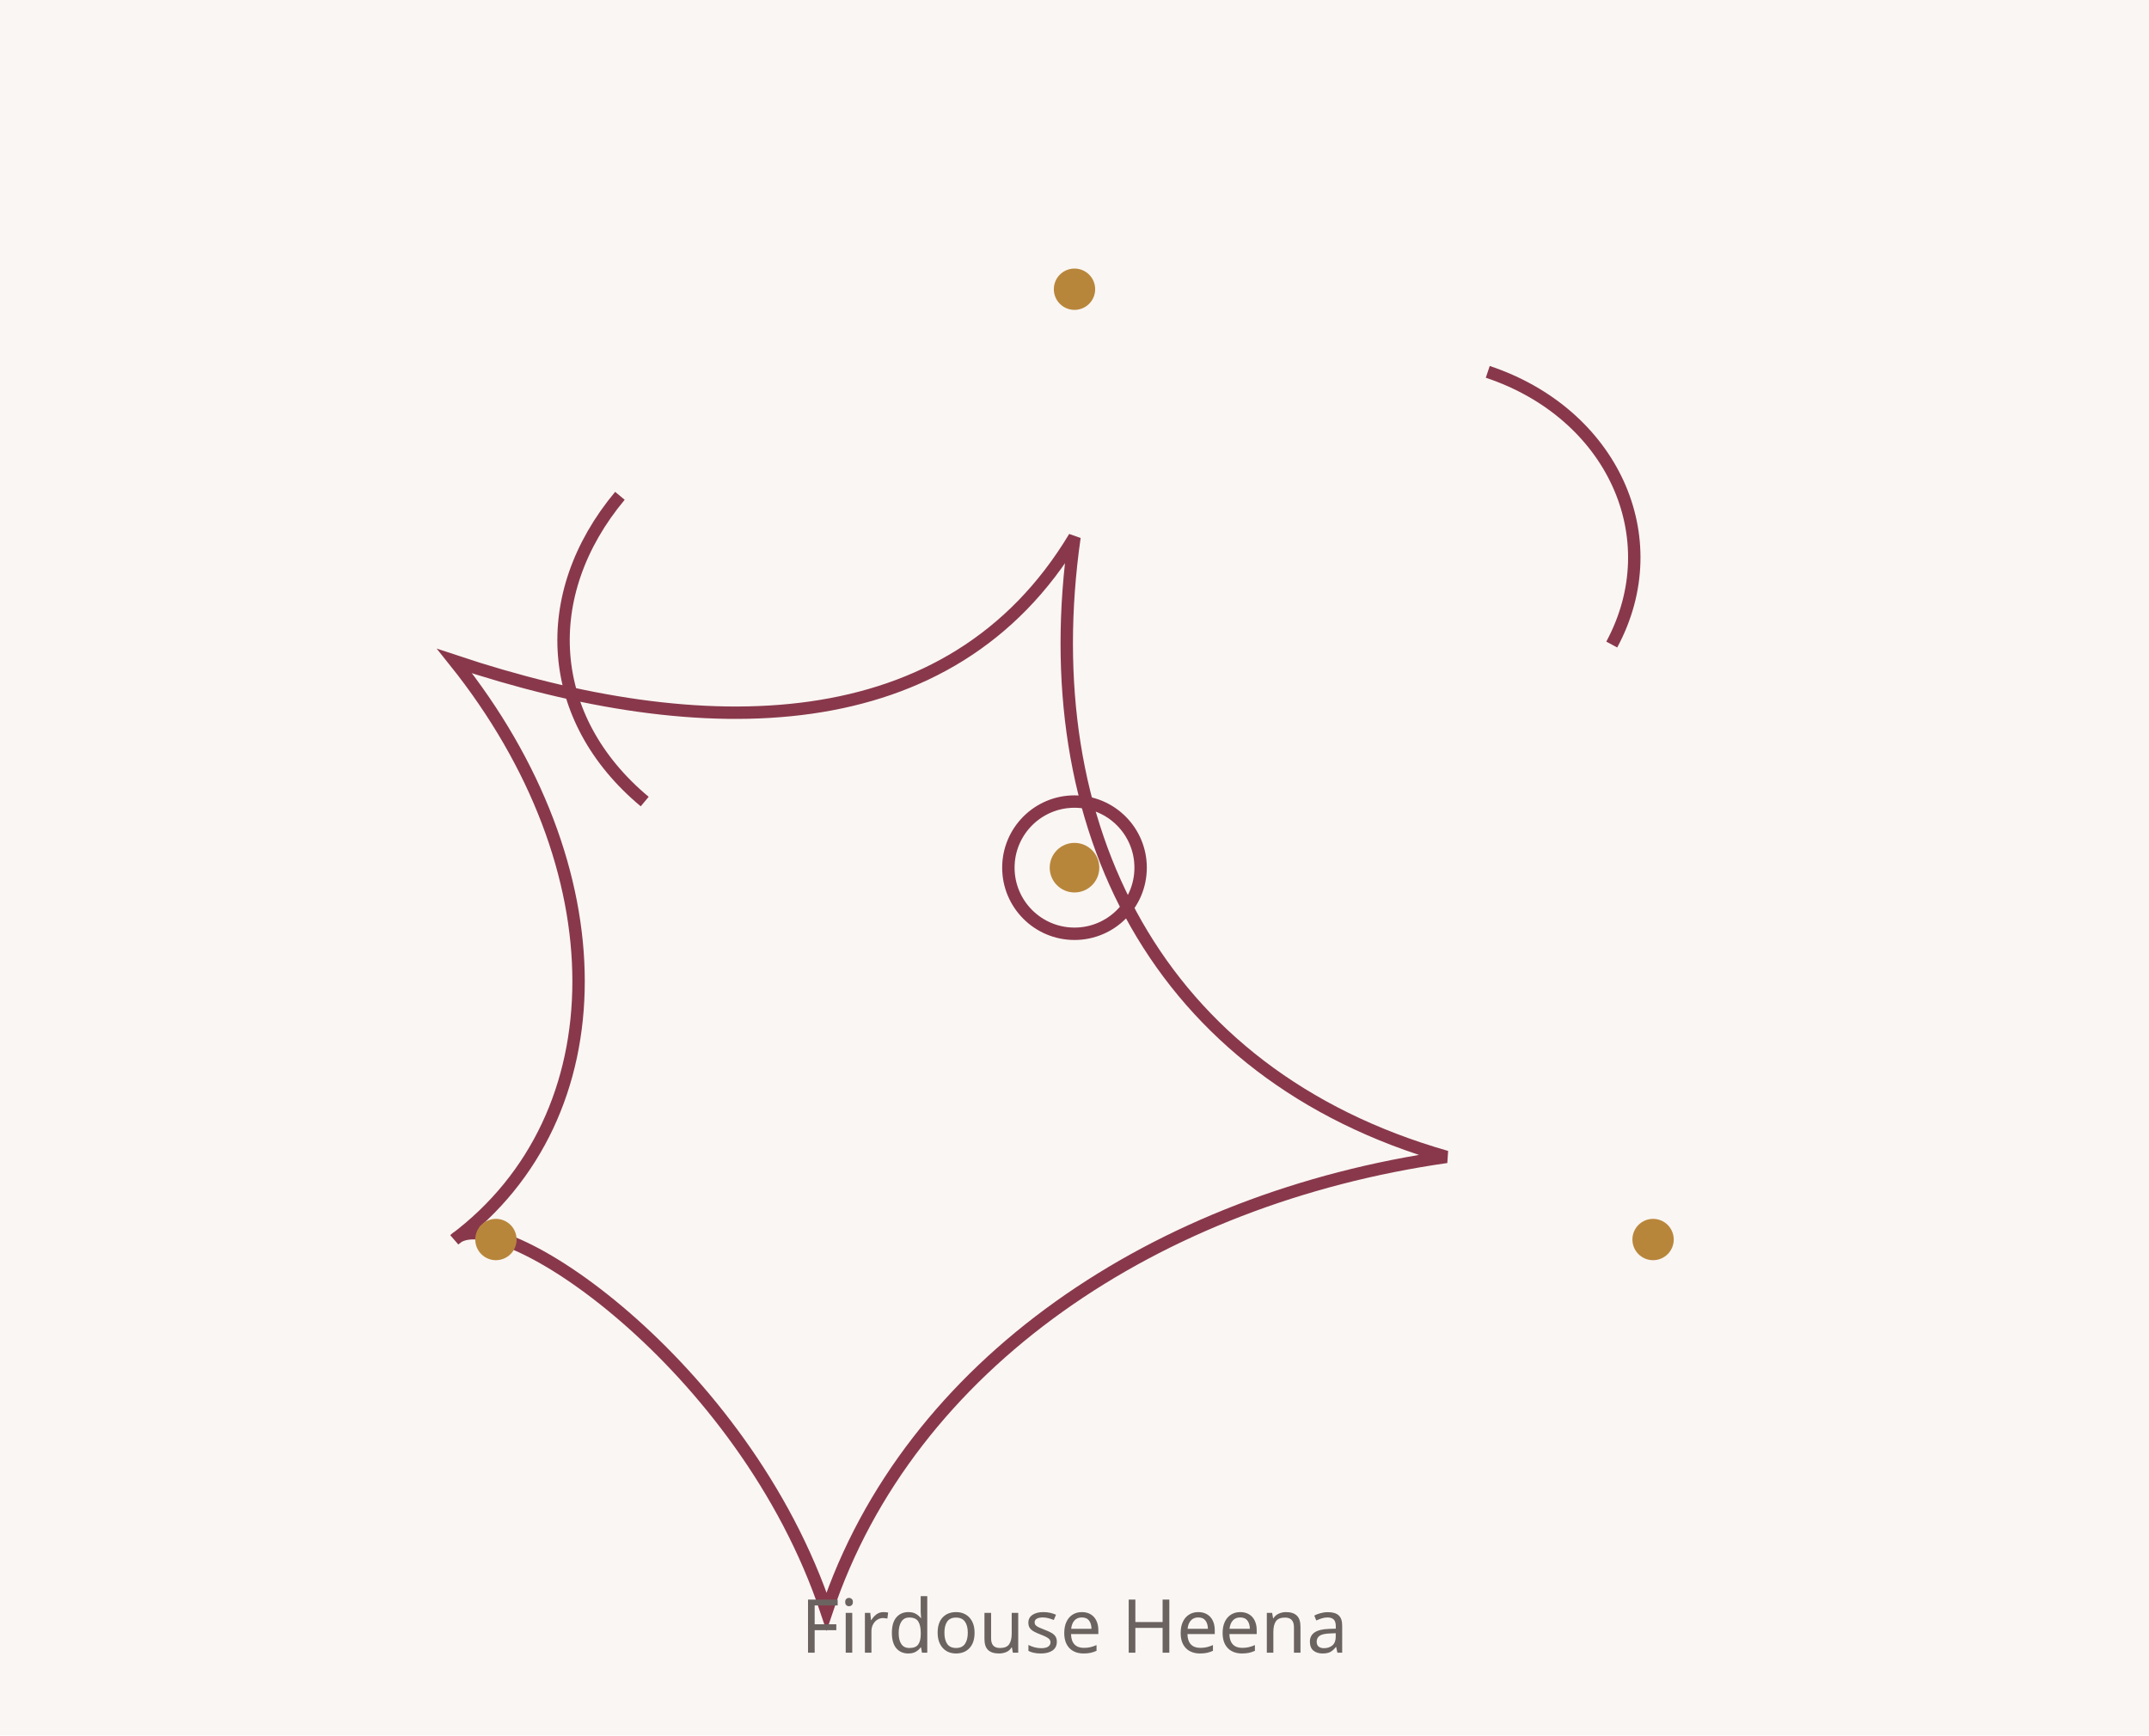
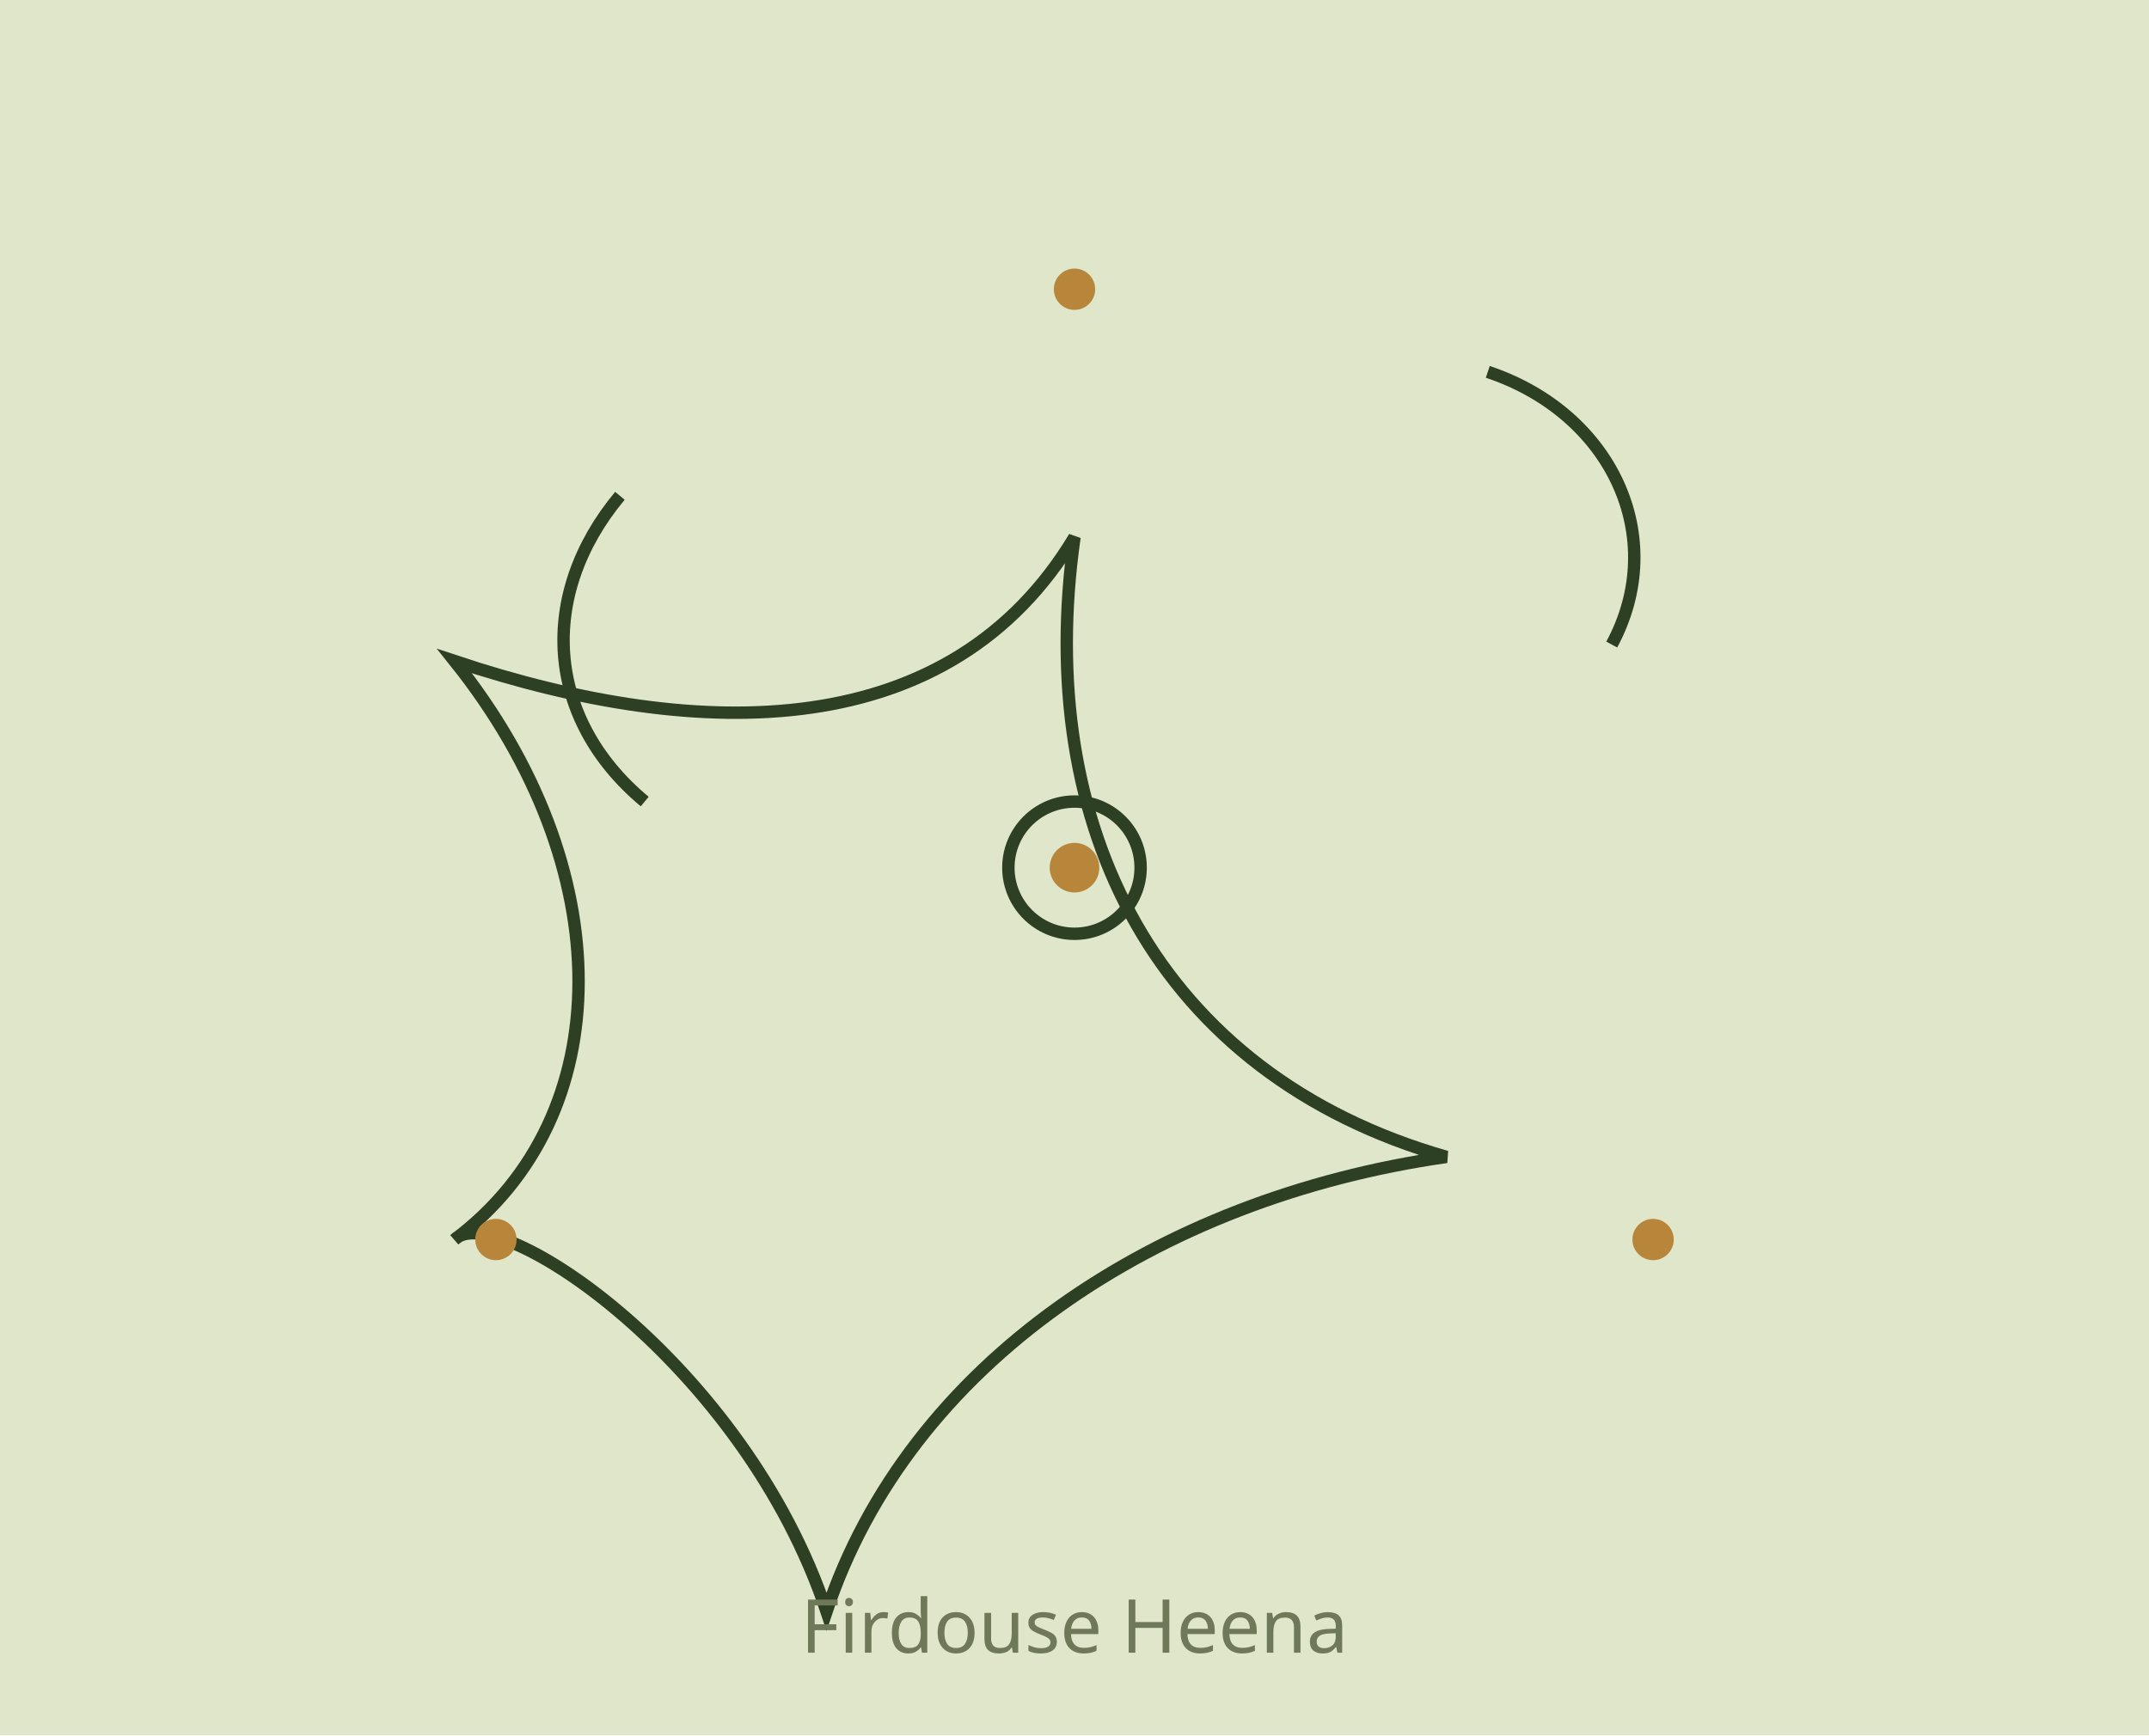
<svg xmlns="http://www.w3.org/2000/svg" viewBox="0 0 520 420" role="img" aria-label="Henna designs">
-   <rect width="520" height="420" fill="#faf6f3" />
-   <g fill="none" stroke="#7c2438" stroke-width="3" opacity="0.9">
+   <rect width="520" height="420" fill="#dfe6c9" />
+   <g fill="none" stroke="#1a2d11" stroke-width="3" opacity="0.9">
    <path d="M110 300c40-30 40-90 0-140 60 20 120 20 150-30-10 70 20 130 90 150-70 10-130 50-150 110-20-60-80-100-90-90z" />
    <circle cx="260" cy="210" r="16" />
    <path d="M360 90c30 10 44 40 30 66" />
    <path d="M150 120c-20 24-18 54 6 74" />
  </g>
  <g fill="#b8863b">
    <circle cx="260" cy="210" r="6" />
    <circle cx="120" cy="300" r="5" />
    <circle cx="400" cy="300" r="5" />
    <circle cx="260" cy="70" r="5" />
  </g>
-   <text x="260" y="400" text-anchor="middle" font-family="Segoe UI,sans-serif" font-size="18" fill="#6b6360">Firdouse Heena</text>
+   <text x="260" y="400" text-anchor="middle" font-family="Segoe UI,sans-serif" font-size="18" fill="#6f7859">Firdouse Heena</text>
</svg>
